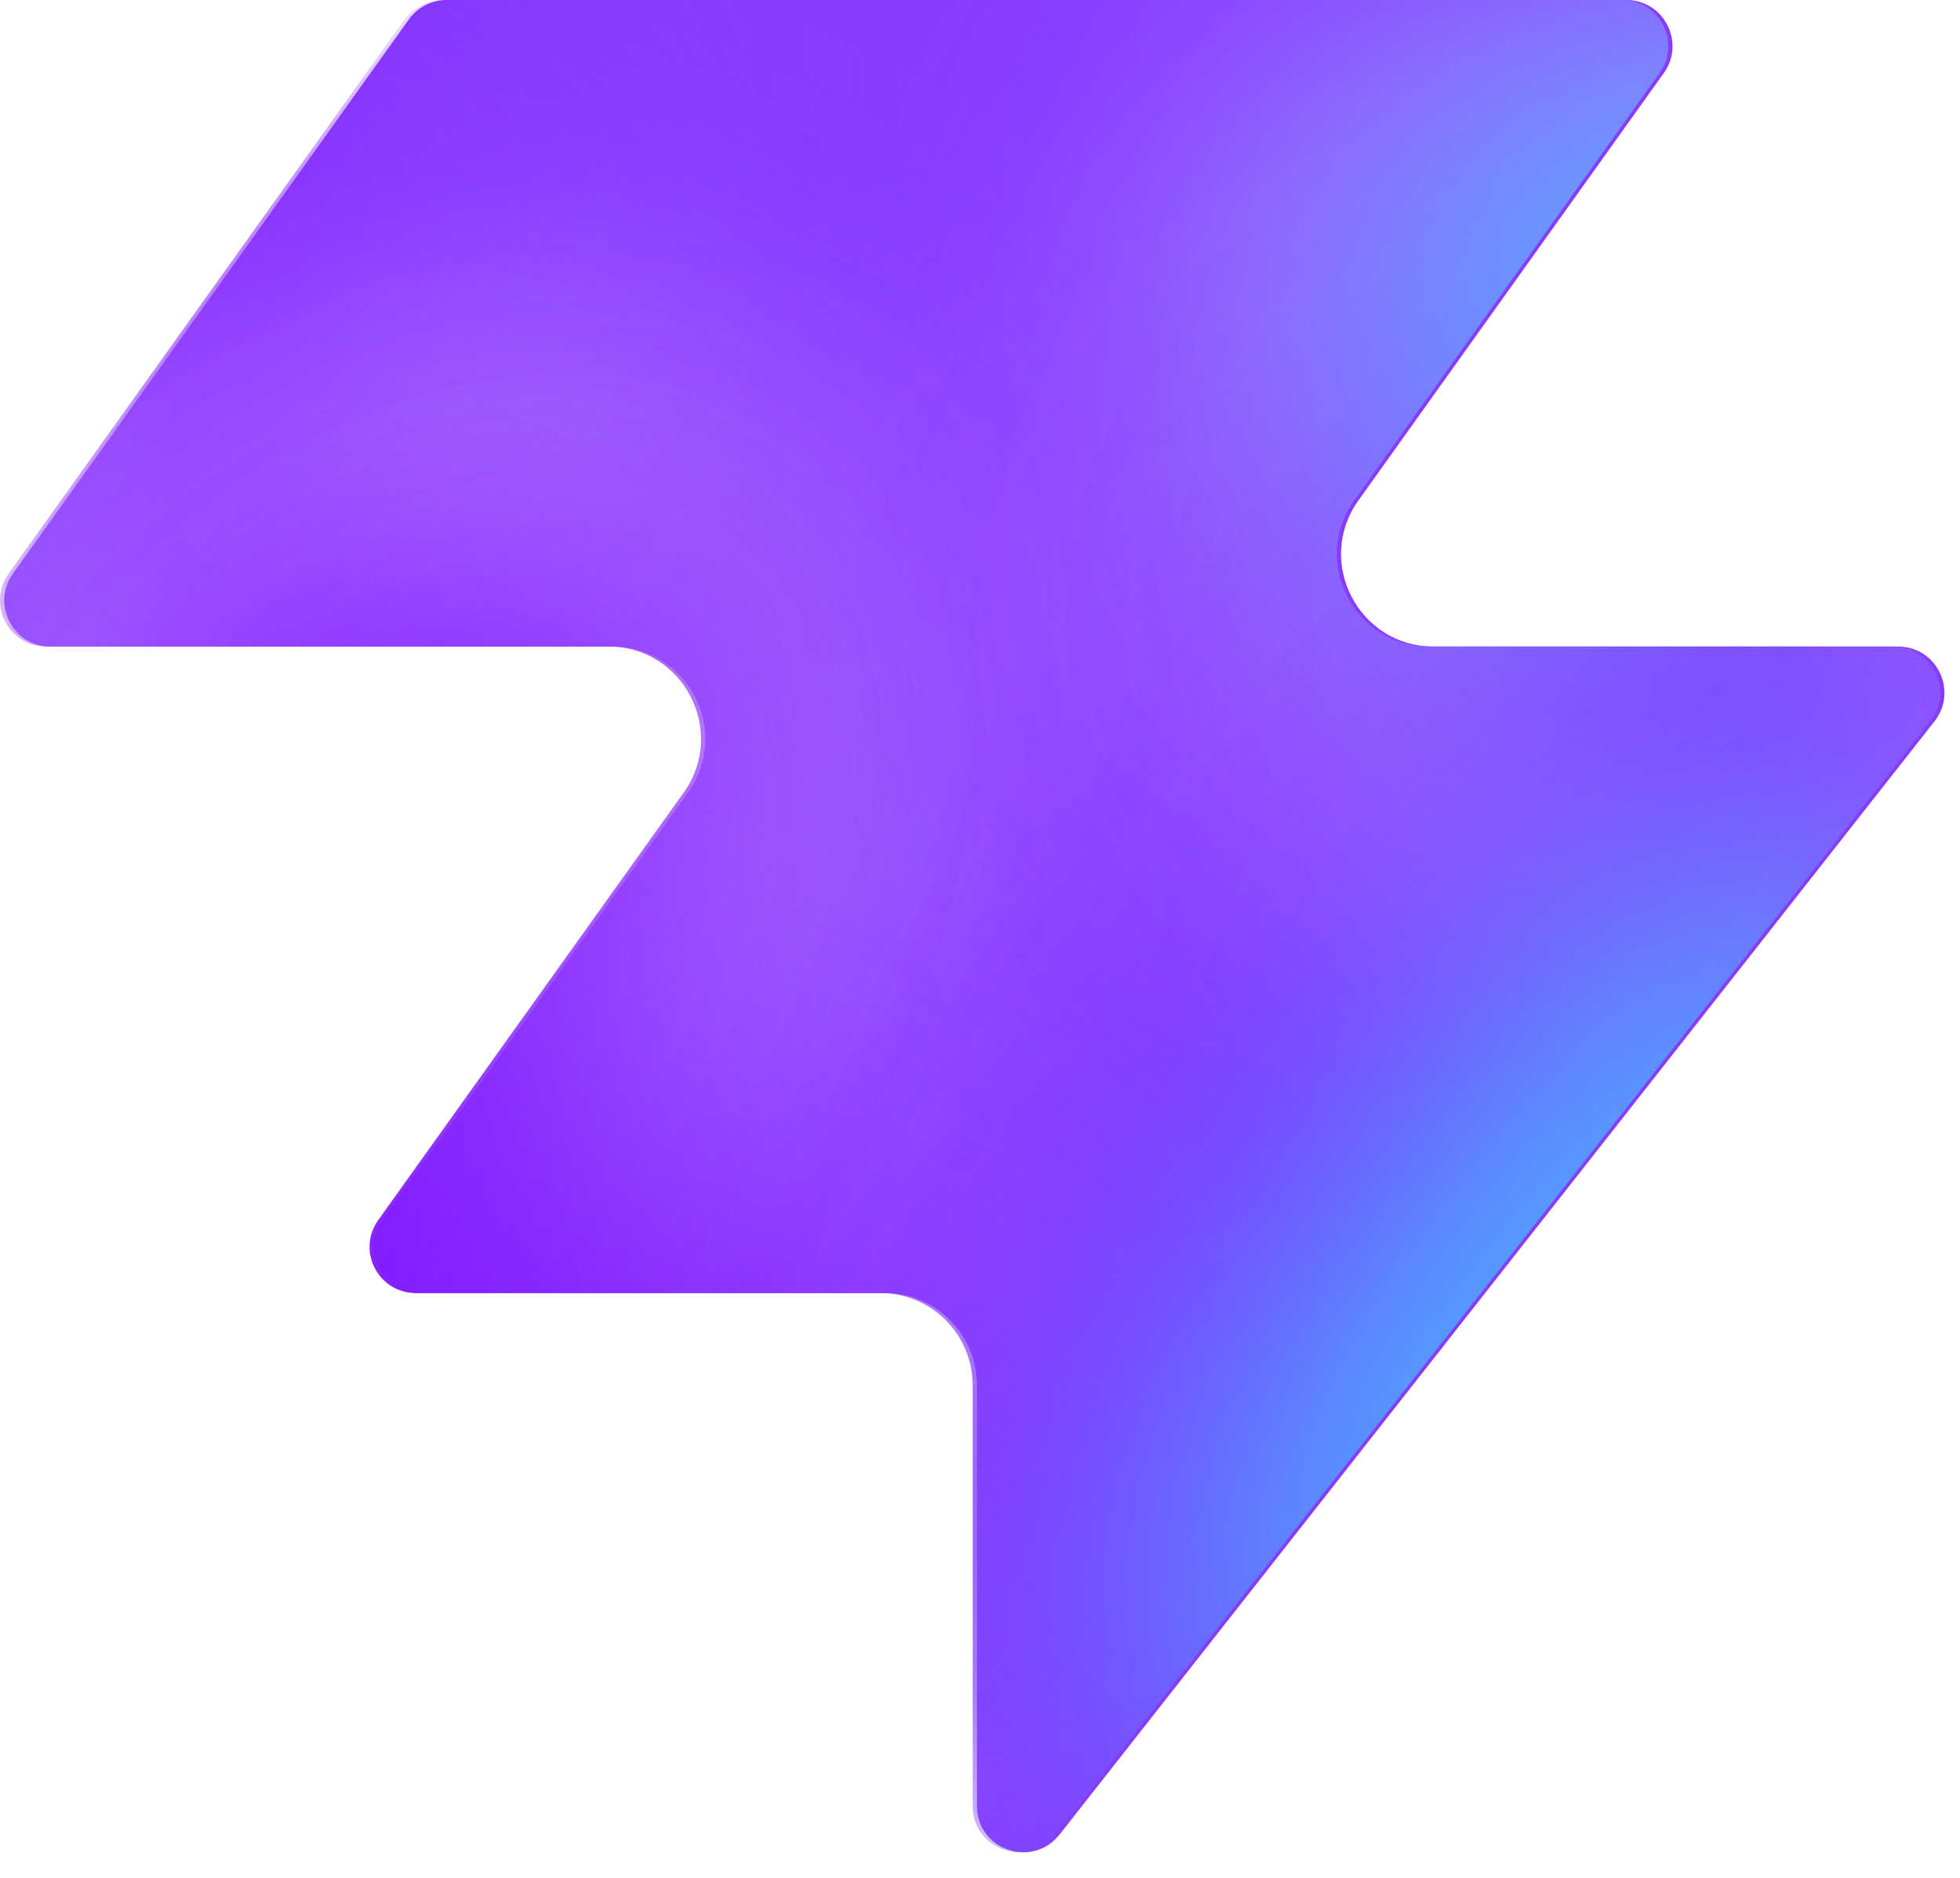
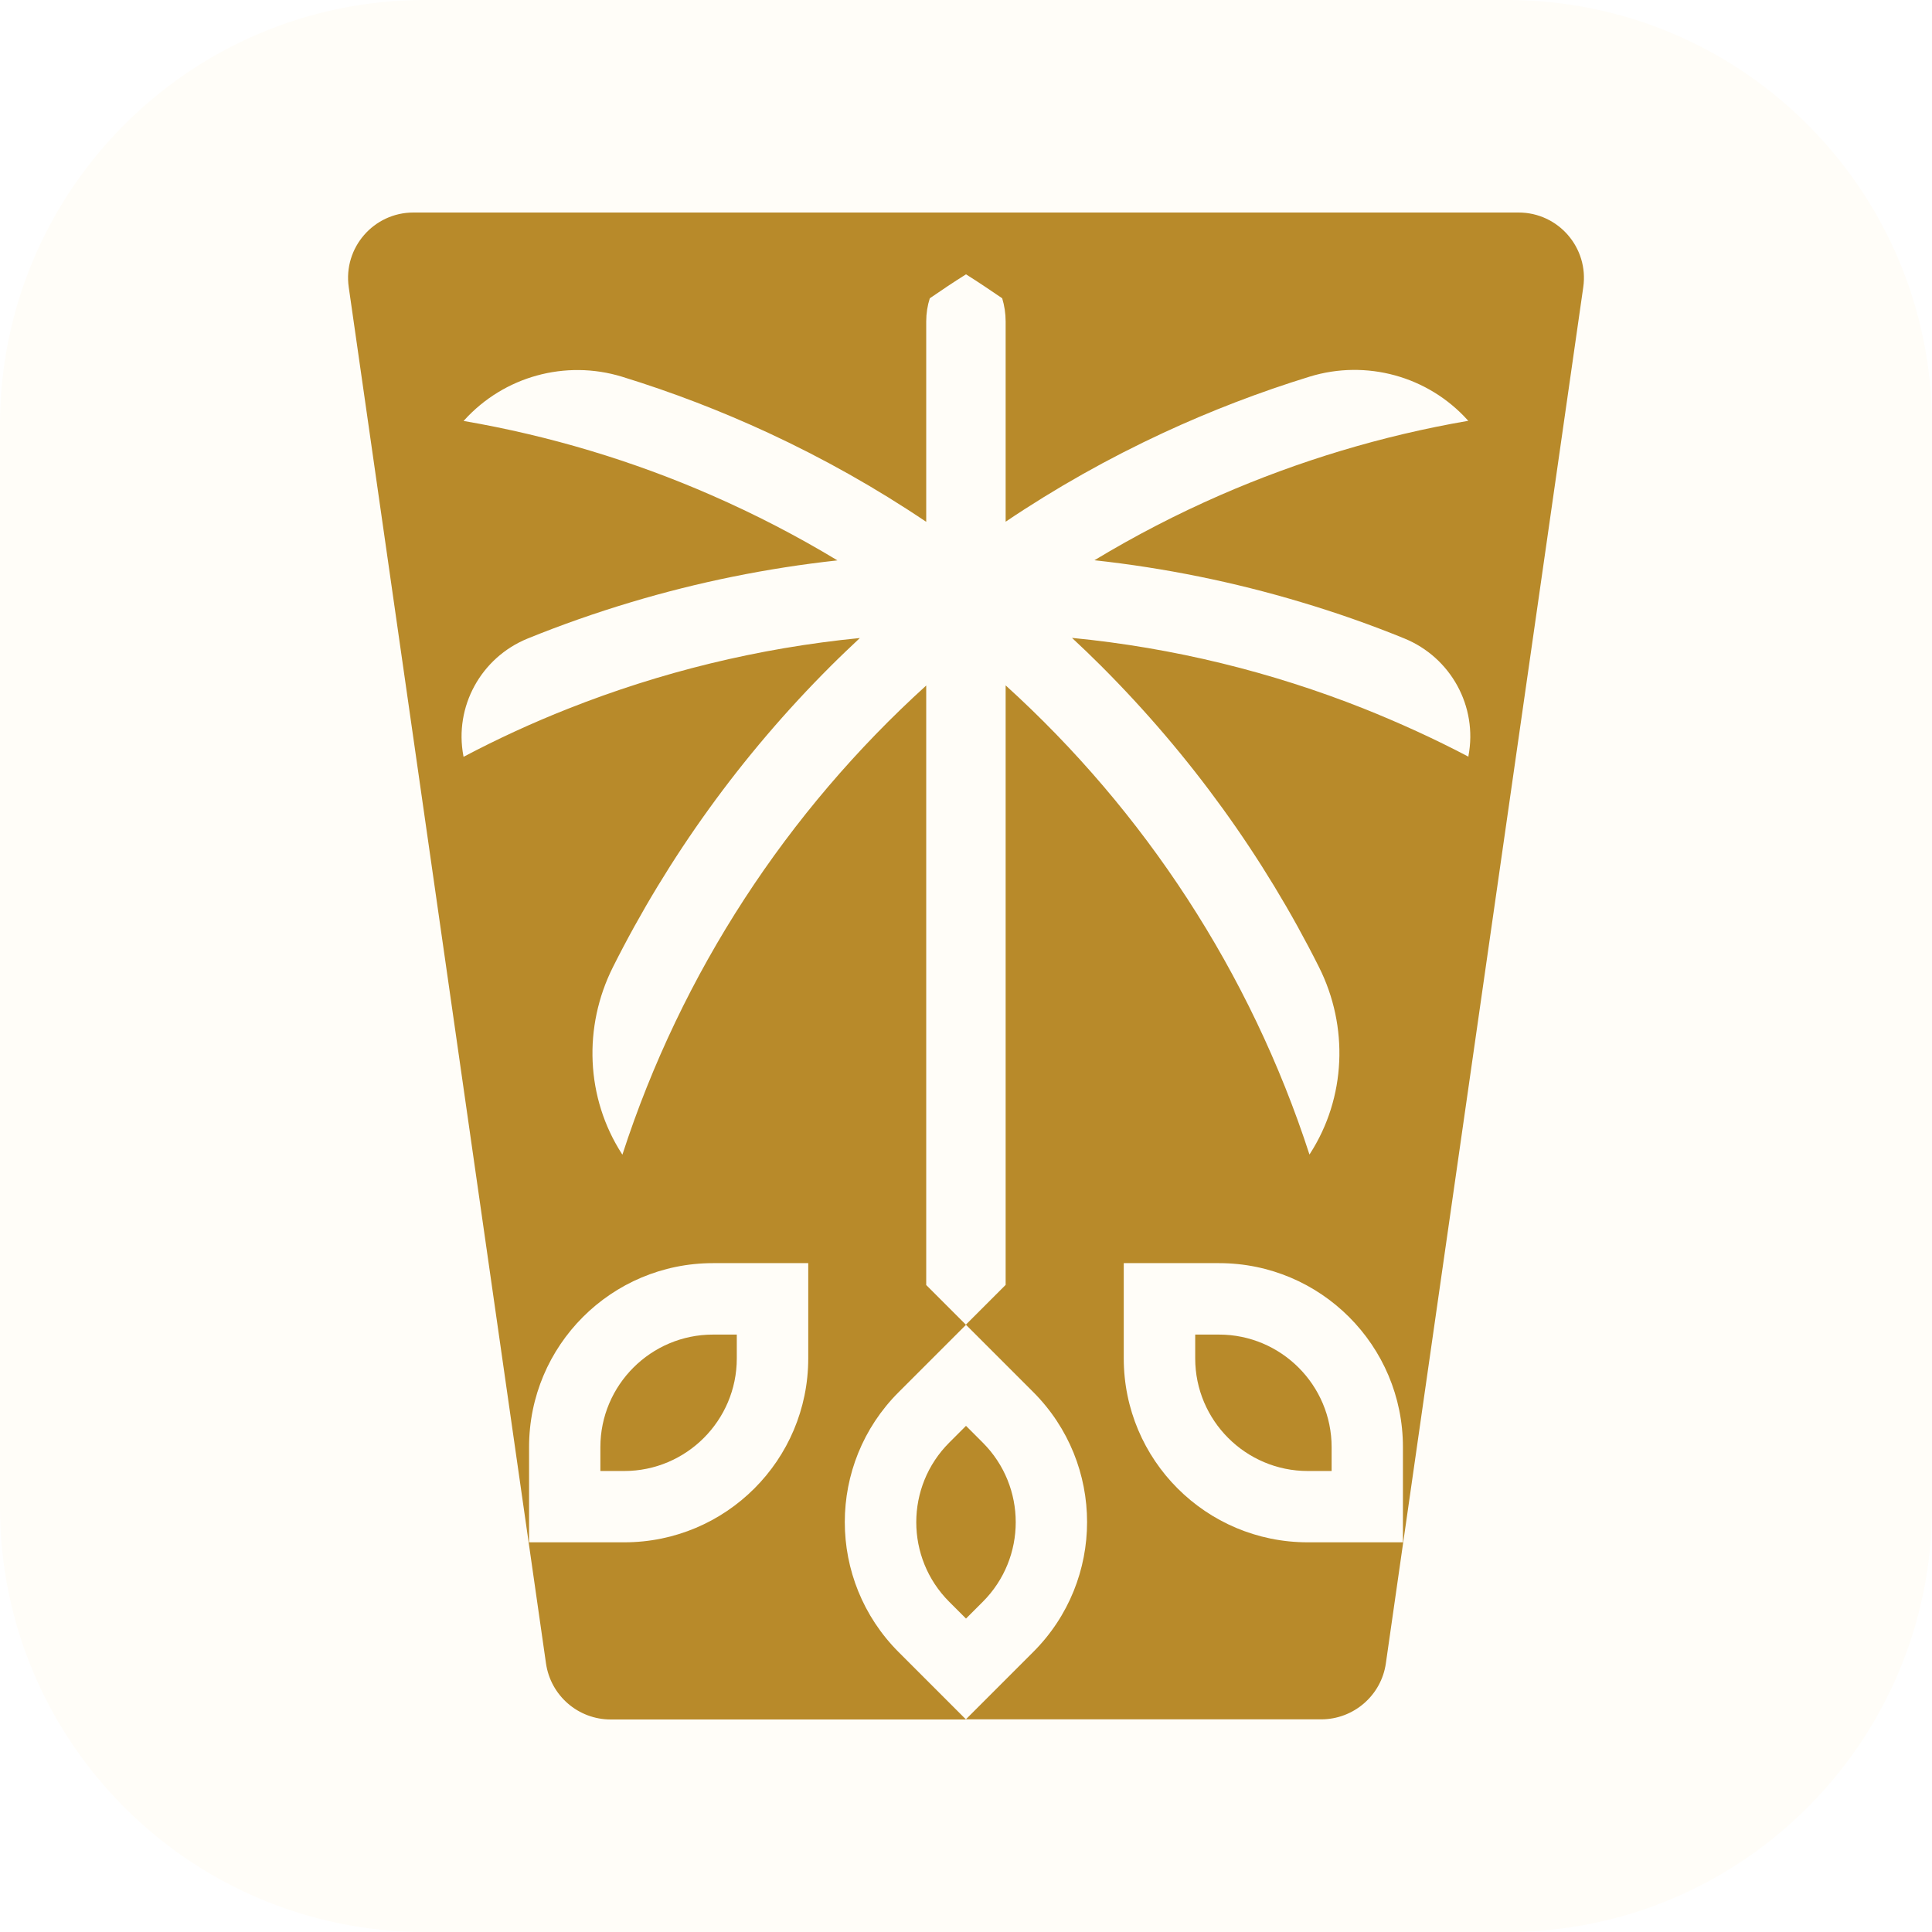
- <svg xmlns="http://www.w3.org/2000/svg" width="48" height="46" fill="none" viewBox="0 0 48 46">
-   <path fill="#863bff" d="M25.946 44.938c-.664.845-2.021.375-2.021-.698V33.937a2.26 2.26 0 0 0-2.262-2.262H10.287c-.92 0-1.456-1.04-.92-1.788l7.48-10.471c1.07-1.497 0-3.578-1.842-3.578H1.237c-.92 0-1.456-1.04-.92-1.788L10.013.474c.214-.297.556-.474.92-.474h28.894c.92 0 1.456 1.04.92 1.788l-7.48 10.471c-1.07 1.498 0 3.579 1.842 3.579h11.377c.943 0 1.473 1.088.89 1.83L25.947 44.94z" style="fill:#863bff;fill:color(display-p3 .525 .23 1);fill-opacity:1" />
-   <mask id="a" width="48" height="46" x="0" y="0" maskUnits="userSpaceOnUse" style="mask-type:alpha">
-     <path fill="#000" d="M25.842 44.938c-.664.844-2.021.375-2.021-.698V33.937a2.26 2.26 0 0 0-2.262-2.262H10.183c-.92 0-1.456-1.04-.92-1.788l7.48-10.471c1.07-1.498 0-3.579-1.842-3.579H1.133c-.92 0-1.456-1.04-.92-1.787L9.91.473c.214-.297.556-.474.92-.474h28.894c.92 0 1.456 1.04.92 1.788l-7.48 10.471c-1.07 1.498 0 3.578 1.842 3.578h11.377c.943 0 1.473 1.088.89 1.832L25.843 44.94z" style="fill:#000;fill-opacity:1" />
-   </mask>
-   <g mask="url(#a)">
-     <g filter="url(#b)">
-       <ellipse cx="5.508" cy="14.704" fill="#ede6ff" rx="5.508" ry="14.704" style="fill:#ede6ff;fill:color(display-p3 .927 .903 1);fill-opacity:1" transform="matrix(.00324 1 1 -.00324 -4.47 31.516)" />
-     </g>
-     <g filter="url(#c)">
-       <ellipse cx="10.399" cy="29.851" fill="#ede6ff" rx="10.399" ry="29.851" style="fill:#ede6ff;fill:color(display-p3 .927 .903 1);fill-opacity:1" transform="matrix(.00324 1 1 -.00324 -39.328 7.883)" />
-     </g>
-     <g filter="url(#d)">
-       <ellipse cx="5.508" cy="30.487" fill="#7e14ff" rx="5.508" ry="30.487" style="fill:#7e14ff;fill:color(display-p3 .492 .077 1);fill-opacity:1" transform="rotate(89.814 -25.913 -14.639)scale(1 -1)" />
-     </g>
-     <g filter="url(#e)">
-       <ellipse cx="5.508" cy="30.599" fill="#7e14ff" rx="5.508" ry="30.599" style="fill:#7e14ff;fill:color(display-p3 .492 .077 1);fill-opacity:1" transform="rotate(89.814 -32.644 -3.334)scale(1 -1)" />
-     </g>
-     <g filter="url(#f)">
-       <ellipse cx="5.508" cy="30.599" fill="#7e14ff" rx="5.508" ry="30.599" style="fill:#7e14ff;fill:color(display-p3 .492 .077 1);fill-opacity:1" transform="matrix(.00324 1 1 -.00324 -34.34 30.47)" />
-     </g>
-     <g filter="url(#g)">
-       <ellipse cx="14.072" cy="22.078" fill="#ede6ff" rx="14.072" ry="22.078" style="fill:#ede6ff;fill:color(display-p3 .927 .903 1);fill-opacity:1" transform="rotate(93.35 24.506 48.493)scale(-1 1)" />
-     </g>
-     <g filter="url(#h)">
-       <ellipse cx="3.47" cy="21.501" fill="#7e14ff" rx="3.47" ry="21.501" style="fill:#7e14ff;fill:color(display-p3 .492 .077 1);fill-opacity:1" transform="rotate(89.009 28.708 47.59)scale(-1 1)" />
-     </g>
-     <g filter="url(#i)">
-       <ellipse cx="3.47" cy="21.501" fill="#7e14ff" rx="3.47" ry="21.501" style="fill:#7e14ff;fill:color(display-p3 .492 .077 1);fill-opacity:1" transform="rotate(89.009 28.708 47.59)scale(-1 1)" />
-     </g>
-     <g filter="url(#j)">
-       <ellipse cx=".387" cy="8.972" fill="#7e14ff" rx="4.407" ry="29.108" style="fill:#7e14ff;fill:color(display-p3 .492 .077 1);fill-opacity:1" transform="rotate(39.51 .387 8.972)" />
-     </g>
-     <g filter="url(#k)">
-       <ellipse cx="47.523" cy="-6.092" fill="#7e14ff" rx="4.407" ry="29.108" style="fill:#7e14ff;fill:color(display-p3 .492 .077 1);fill-opacity:1" transform="rotate(37.892 47.523 -6.092)" />
-     </g>
-     <g filter="url(#l)">
-       <ellipse cx="41.412" cy="6.333" fill="#47bfff" rx="5.971" ry="9.665" style="fill:#47bfff;fill:color(display-p3 .28 .748 1);fill-opacity:1" transform="rotate(37.892 41.412 6.333)" />
-     </g>
-     <g filter="url(#m)">
-       <ellipse cx="-1.879" cy="38.332" fill="#7e14ff" rx="4.407" ry="29.108" style="fill:#7e14ff;fill:color(display-p3 .492 .077 1);fill-opacity:1" transform="rotate(37.892 -1.88 38.332)" />
-     </g>
-     <g filter="url(#n)">
-       <ellipse cx="-1.879" cy="38.332" fill="#7e14ff" rx="4.407" ry="29.108" style="fill:#7e14ff;fill:color(display-p3 .492 .077 1);fill-opacity:1" transform="rotate(37.892 -1.88 38.332)" />
-     </g>
-     <g filter="url(#o)">
-       <ellipse cx="35.651" cy="29.907" fill="#7e14ff" rx="4.407" ry="29.108" style="fill:#7e14ff;fill:color(display-p3 .492 .077 1);fill-opacity:1" transform="rotate(37.892 35.651 29.907)" />
-     </g>
-     <g filter="url(#p)">
-       <ellipse cx="38.418" cy="32.4" fill="#47bfff" rx="5.971" ry="15.297" style="fill:#47bfff;fill:color(display-p3 .28 .748 1);fill-opacity:1" transform="rotate(37.892 38.418 32.4)" />
-     </g>
-   </g>
-   <defs>
-     <filter id="b" width="60.045" height="41.654" x="-19.77" y="16.149" color-interpolation-filters="sRGB" filterUnits="userSpaceOnUse">
-       <feFlood flood-opacity="0" result="BackgroundImageFix" />
-       <feBlend in="SourceGraphic" in2="BackgroundImageFix" result="shape" />
-       <feGaussianBlur result="effect1_foregroundBlur_2002_17158" stdDeviation="7.659" />
-     </filter>
-     <filter id="c" width="90.34" height="51.437" x="-54.613" y="-7.533" color-interpolation-filters="sRGB" filterUnits="userSpaceOnUse">
-       <feFlood flood-opacity="0" result="BackgroundImageFix" />
-       <feBlend in="SourceGraphic" in2="BackgroundImageFix" result="shape" />
-       <feGaussianBlur result="effect1_foregroundBlur_2002_17158" stdDeviation="7.659" />
-     </filter>
-     <filter id="d" width="79.355" height="29.4" x="-49.64" y="2.03" color-interpolation-filters="sRGB" filterUnits="userSpaceOnUse">
-       <feFlood flood-opacity="0" result="BackgroundImageFix" />
-       <feBlend in="SourceGraphic" in2="BackgroundImageFix" result="shape" />
-       <feGaussianBlur result="effect1_foregroundBlur_2002_17158" stdDeviation="4.596" />
-     </filter>
-     <filter id="e" width="79.579" height="29.4" x="-45.045" y="20.029" color-interpolation-filters="sRGB" filterUnits="userSpaceOnUse">
-       <feFlood flood-opacity="0" result="BackgroundImageFix" />
-       <feBlend in="SourceGraphic" in2="BackgroundImageFix" result="shape" />
-       <feGaussianBlur result="effect1_foregroundBlur_2002_17158" stdDeviation="4.596" />
-     </filter>
-     <filter id="f" width="79.579" height="29.4" x="-43.513" y="21.178" color-interpolation-filters="sRGB" filterUnits="userSpaceOnUse">
-       <feFlood flood-opacity="0" result="BackgroundImageFix" />
-       <feBlend in="SourceGraphic" in2="BackgroundImageFix" result="shape" />
-       <feGaussianBlur result="effect1_foregroundBlur_2002_17158" stdDeviation="4.596" />
-     </filter>
-     <filter id="g" width="74.749" height="58.852" x="15.756" y="-17.901" color-interpolation-filters="sRGB" filterUnits="userSpaceOnUse">
-       <feFlood flood-opacity="0" result="BackgroundImageFix" />
-       <feBlend in="SourceGraphic" in2="BackgroundImageFix" result="shape" />
-       <feGaussianBlur result="effect1_foregroundBlur_2002_17158" stdDeviation="7.659" />
-     </filter>
-     <filter id="h" width="61.377" height="25.362" x="23.548" y="2.284" color-interpolation-filters="sRGB" filterUnits="userSpaceOnUse">
-       <feFlood flood-opacity="0" result="BackgroundImageFix" />
-       <feBlend in="SourceGraphic" in2="BackgroundImageFix" result="shape" />
-       <feGaussianBlur result="effect1_foregroundBlur_2002_17158" stdDeviation="4.596" />
-     </filter>
-     <filter id="i" width="61.377" height="25.362" x="23.548" y="2.284" color-interpolation-filters="sRGB" filterUnits="userSpaceOnUse">
-       <feFlood flood-opacity="0" result="BackgroundImageFix" />
-       <feBlend in="SourceGraphic" in2="BackgroundImageFix" result="shape" />
-       <feGaussianBlur result="effect1_foregroundBlur_2002_17158" stdDeviation="4.596" />
-     </filter>
-     <filter id="j" width="56.045" height="63.649" x="-27.636" y="-22.853" color-interpolation-filters="sRGB" filterUnits="userSpaceOnUse">
-       <feFlood flood-opacity="0" result="BackgroundImageFix" />
-       <feBlend in="SourceGraphic" in2="BackgroundImageFix" result="shape" />
-       <feGaussianBlur result="effect1_foregroundBlur_2002_17158" stdDeviation="4.596" />
-     </filter>
-     <filter id="k" width="54.814" height="64.646" x="20.116" y="-38.415" color-interpolation-filters="sRGB" filterUnits="userSpaceOnUse">
-       <feFlood flood-opacity="0" result="BackgroundImageFix" />
-       <feBlend in="SourceGraphic" in2="BackgroundImageFix" result="shape" />
-       <feGaussianBlur result="effect1_foregroundBlur_2002_17158" stdDeviation="4.596" />
-     </filter>
-     <filter id="l" width="33.541" height="35.313" x="24.641" y="-11.323" color-interpolation-filters="sRGB" filterUnits="userSpaceOnUse">
-       <feFlood flood-opacity="0" result="BackgroundImageFix" />
-       <feBlend in="SourceGraphic" in2="BackgroundImageFix" result="shape" />
-       <feGaussianBlur result="effect1_foregroundBlur_2002_17158" stdDeviation="4.596" />
-     </filter>
-     <filter id="m" width="54.814" height="64.646" x="-29.286" y="6.009" color-interpolation-filters="sRGB" filterUnits="userSpaceOnUse">
-       <feFlood flood-opacity="0" result="BackgroundImageFix" />
-       <feBlend in="SourceGraphic" in2="BackgroundImageFix" result="shape" />
-       <feGaussianBlur result="effect1_foregroundBlur_2002_17158" stdDeviation="4.596" />
-     </filter>
-     <filter id="n" width="54.814" height="64.646" x="-29.286" y="6.009" color-interpolation-filters="sRGB" filterUnits="userSpaceOnUse">
-       <feFlood flood-opacity="0" result="BackgroundImageFix" />
-       <feBlend in="SourceGraphic" in2="BackgroundImageFix" result="shape" />
-       <feGaussianBlur result="effect1_foregroundBlur_2002_17158" stdDeviation="4.596" />
-     </filter>
-     <filter id="o" width="54.814" height="64.646" x="8.244" y="-2.416" color-interpolation-filters="sRGB" filterUnits="userSpaceOnUse">
-       <feFlood flood-opacity="0" result="BackgroundImageFix" />
-       <feBlend in="SourceGraphic" in2="BackgroundImageFix" result="shape" />
-       <feGaussianBlur result="effect1_foregroundBlur_2002_17158" stdDeviation="4.596" />
-     </filter>
-     <filter id="p" width="39.409" height="43.623" x="18.713" y="10.588" color-interpolation-filters="sRGB" filterUnits="userSpaceOnUse">
-       <feFlood flood-opacity="0" result="BackgroundImageFix" />
-       <feBlend in="SourceGraphic" in2="BackgroundImageFix" result="shape" />
-       <feGaussianBlur result="effect1_foregroundBlur_2002_17158" stdDeviation="4.596" />
-     </filter>
-   </defs>
+ <svg xmlns="http://www.w3.org/2000/svg" viewBox="-25.283 -15.438 140.346 140.346">
+   <style>.cls-2{fill:#B88A2A;}</style>
+   <rect x="-25.283" y="-15.438" width="140.346" height="140.346" rx="30.876" ry="30.876" fill="#FFFDF8" />
+   <path class="cls-2" d="M63.27,81.51h-1.73v1.73c0,4.51,3.67,8.18,8.18,8.18h1.73v-1.73c0-4.51-3.67-8.18-8.18-8.18Z" />
+   <path class="cls-2" d="M44.89,88.14l-1.22,1.22c-3.19,3.19-3.19,8.37,0,11.56l1.22,1.22,1.22-1.22c3.19-3.19,3.19-8.37,0-11.56l-1.22-1.22Z" />
+   <path class="cls-2" d="M28.24,83.24v-1.73h-1.73c-4.51,0-8.18,3.67-8.18,8.18v1.73h1.73c4.51,0,8.18-3.67,8.18-8.18Z" />
+   <path class="cls-2" d="M85.03,0H4.75C1.86,0-.36,2.56.05,5.42l14.33,99.98c.34,2.34,2.34,4.07,4.7,4.07h25.81l-4.89-4.89c-5.22-5.22-5.22-13.68,0-18.89l4.89-4.89-2.89-2.89h0v-43.55c-10.08,9.14-17.78,20.84-22.07,34.08l-.04-.06c-2.62-4.07-2.82-9.23-.65-13.56,4.01-7.99,9.32-15.38,15.83-21.88.69-.69,1.4-1.36,2.11-2.03-7.41.73-14.51,2.49-21.18,5.13-2.61,1.03-5.15,2.2-7.61,3.5h0s-.01-.06-.01-.06c-.68-3.59,1.28-7.15,4.66-8.53,2.46-1,4.97-1.88,7.51-2.64,4.87-1.46,9.88-2.48,15-3.04-2.93-1.77-5.98-3.35-9.14-4.73-5.69-2.49-11.73-4.32-18.02-5.4l.05-.05c2.89-3.19,7.36-4.42,11.47-3.16,3.64,1.12,7.2,2.49,10.65,4.09,3.96,1.84,7.79,3.99,11.44,6.45V7.92c0-.59.09-1.16.26-1.69.87-.6,1.74-1.18,2.63-1.74.89.56,1.77,1.15,2.63,1.74.16.53.25,1.1.25,1.69v14.54c3.65-2.46,7.48-4.61,11.44-6.45,3.45-1.6,7.01-2.97,10.65-4.09,4.11-1.26,8.59-.03,11.47,3.16l.05.05c-6.29,1.08-12.33,2.92-18.02,5.4-3.16,1.38-6.21,2.96-9.14,4.73,5.12.56,10.13,1.58,15,3.04,2.55.76,5.06,1.64,7.51,2.64,3.38,1.38,5.34,4.94,4.66,8.53v.06c-2.47-1.3-5.02-2.46-7.62-3.5-6.66-2.64-13.77-4.41-21.18-5.13.71.66,1.42,1.34,2.11,2.03,6.51,6.51,11.82,13.89,15.83,21.88,2.17,4.32,1.97,9.49-.65,13.56-.01.02-.03.04-.04.06-4.29-13.23-11.99-24.94-22.07-34.08v43.55l-2.89,2.89,4.89,4.89c5.22,5.22,5.22,13.68,0,18.89l-4.89,4.89h25.81c2.36,0,4.37-1.74,4.7-4.07L89.73,5.42c.41-2.86-1.81-5.42-4.7-5.42ZM13.15,89.68c0-7.38,5.98-13.36,13.36-13.36h6.92v6.92c0,7.38-5.98,13.36-13.36,13.36h-6.92v-6.92ZM76.63,96.6h-6.92c-7.38,0-13.36-5.98-13.36-13.36v-6.92h6.92c7.38,0,13.36,5.98,13.36,13.36v6.92Z" />
</svg>
